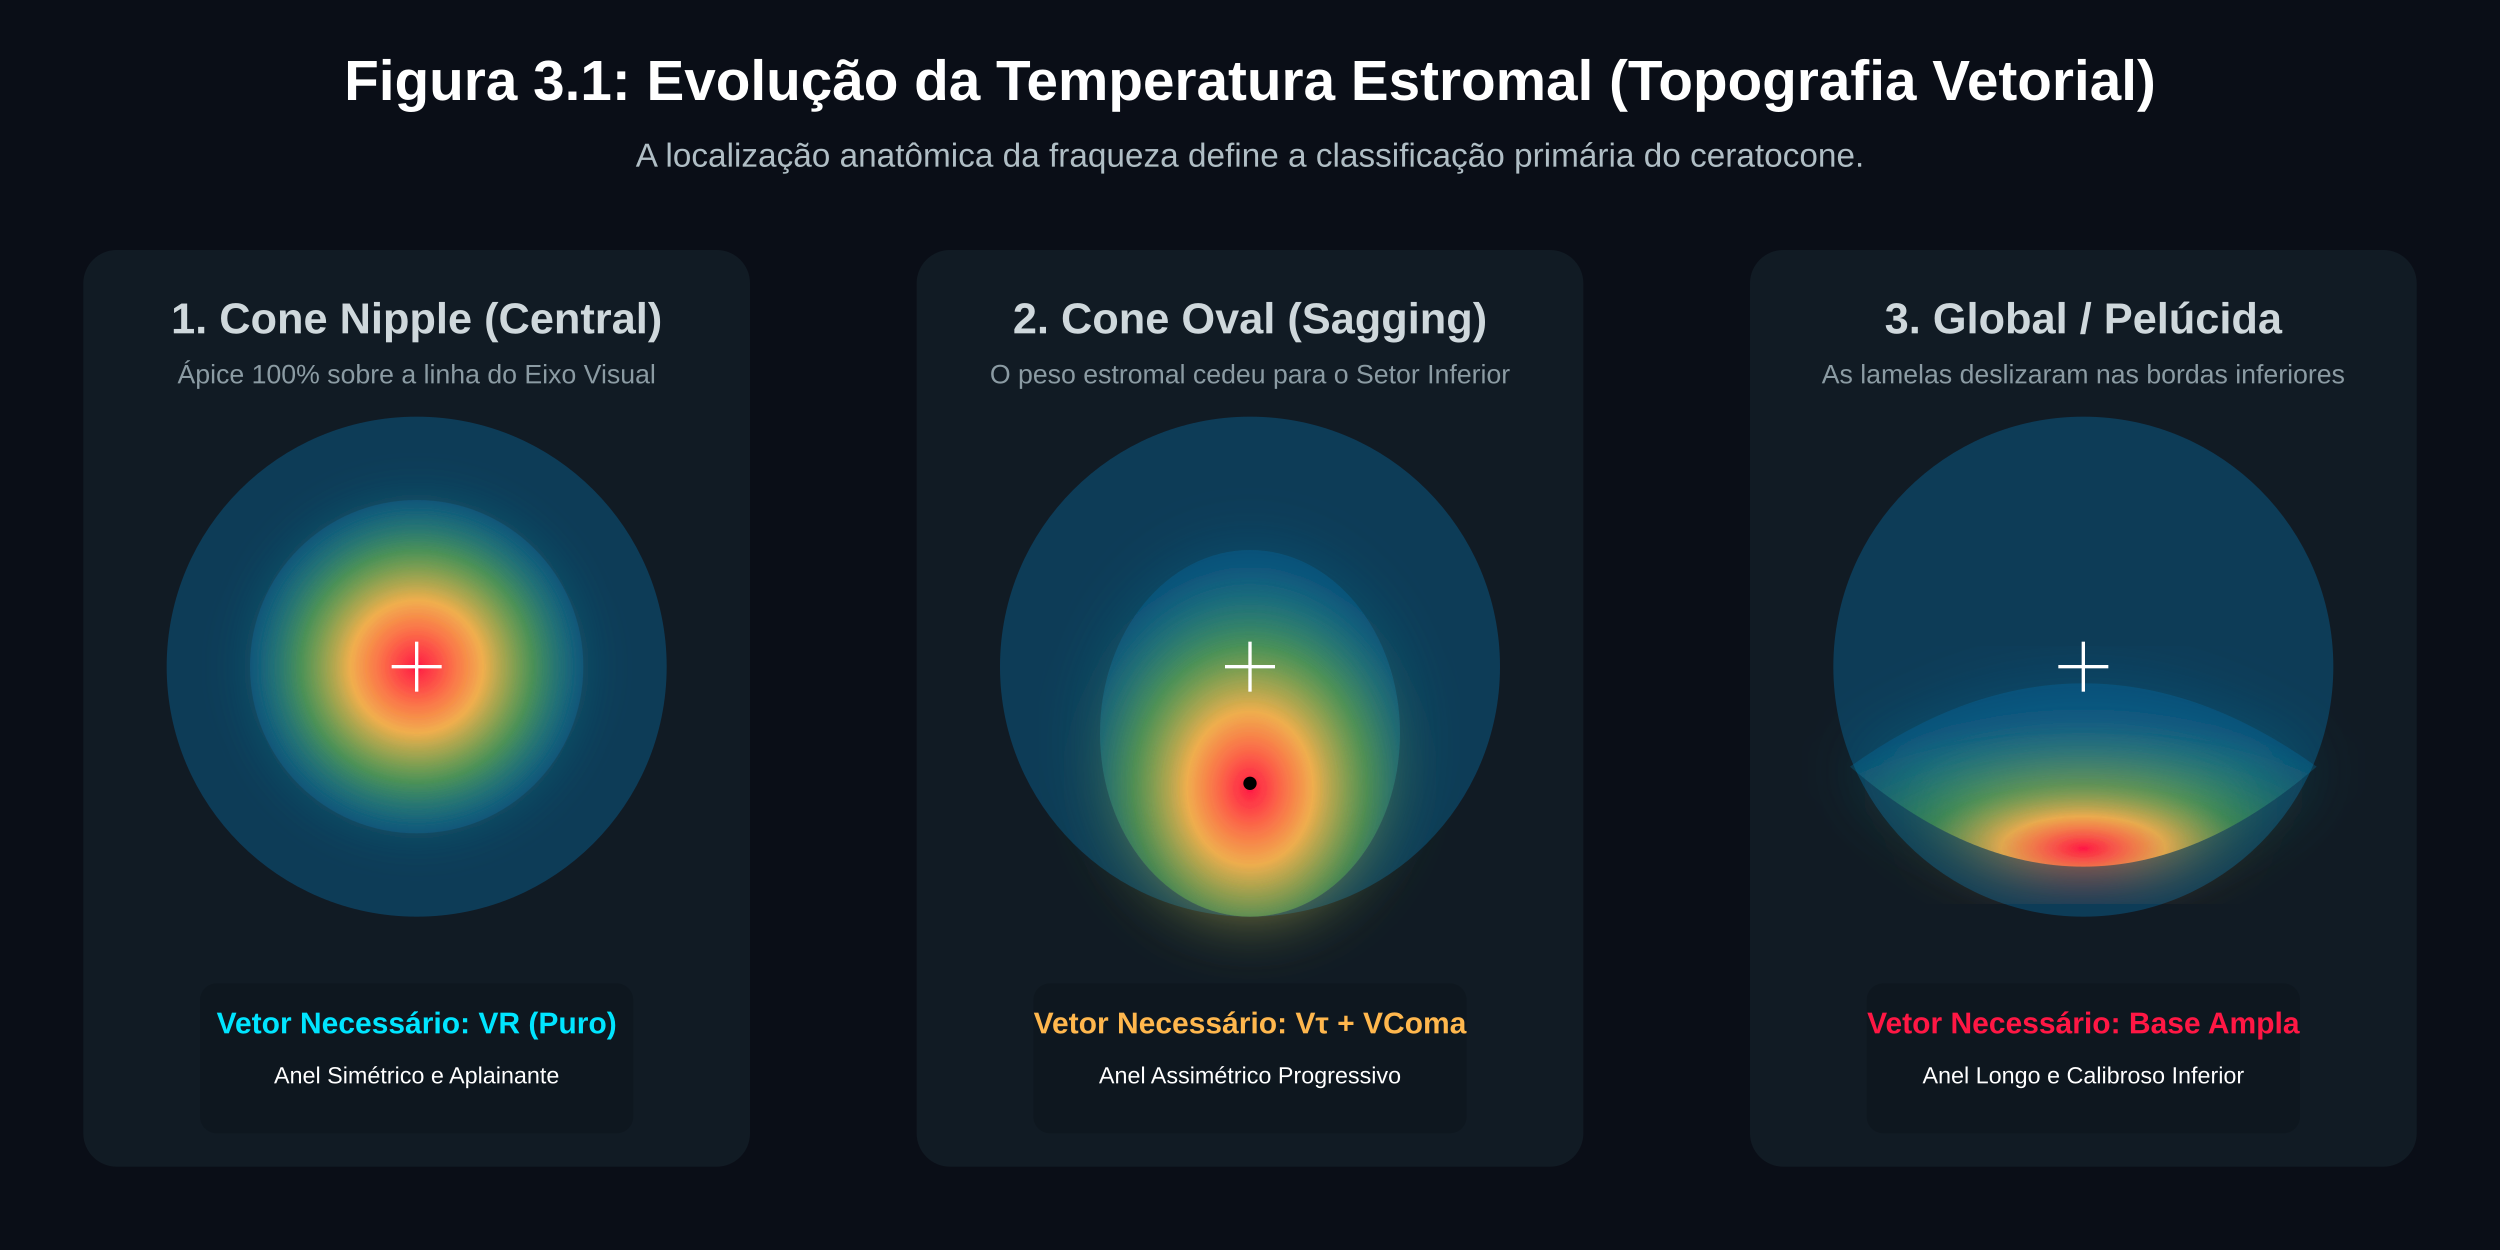
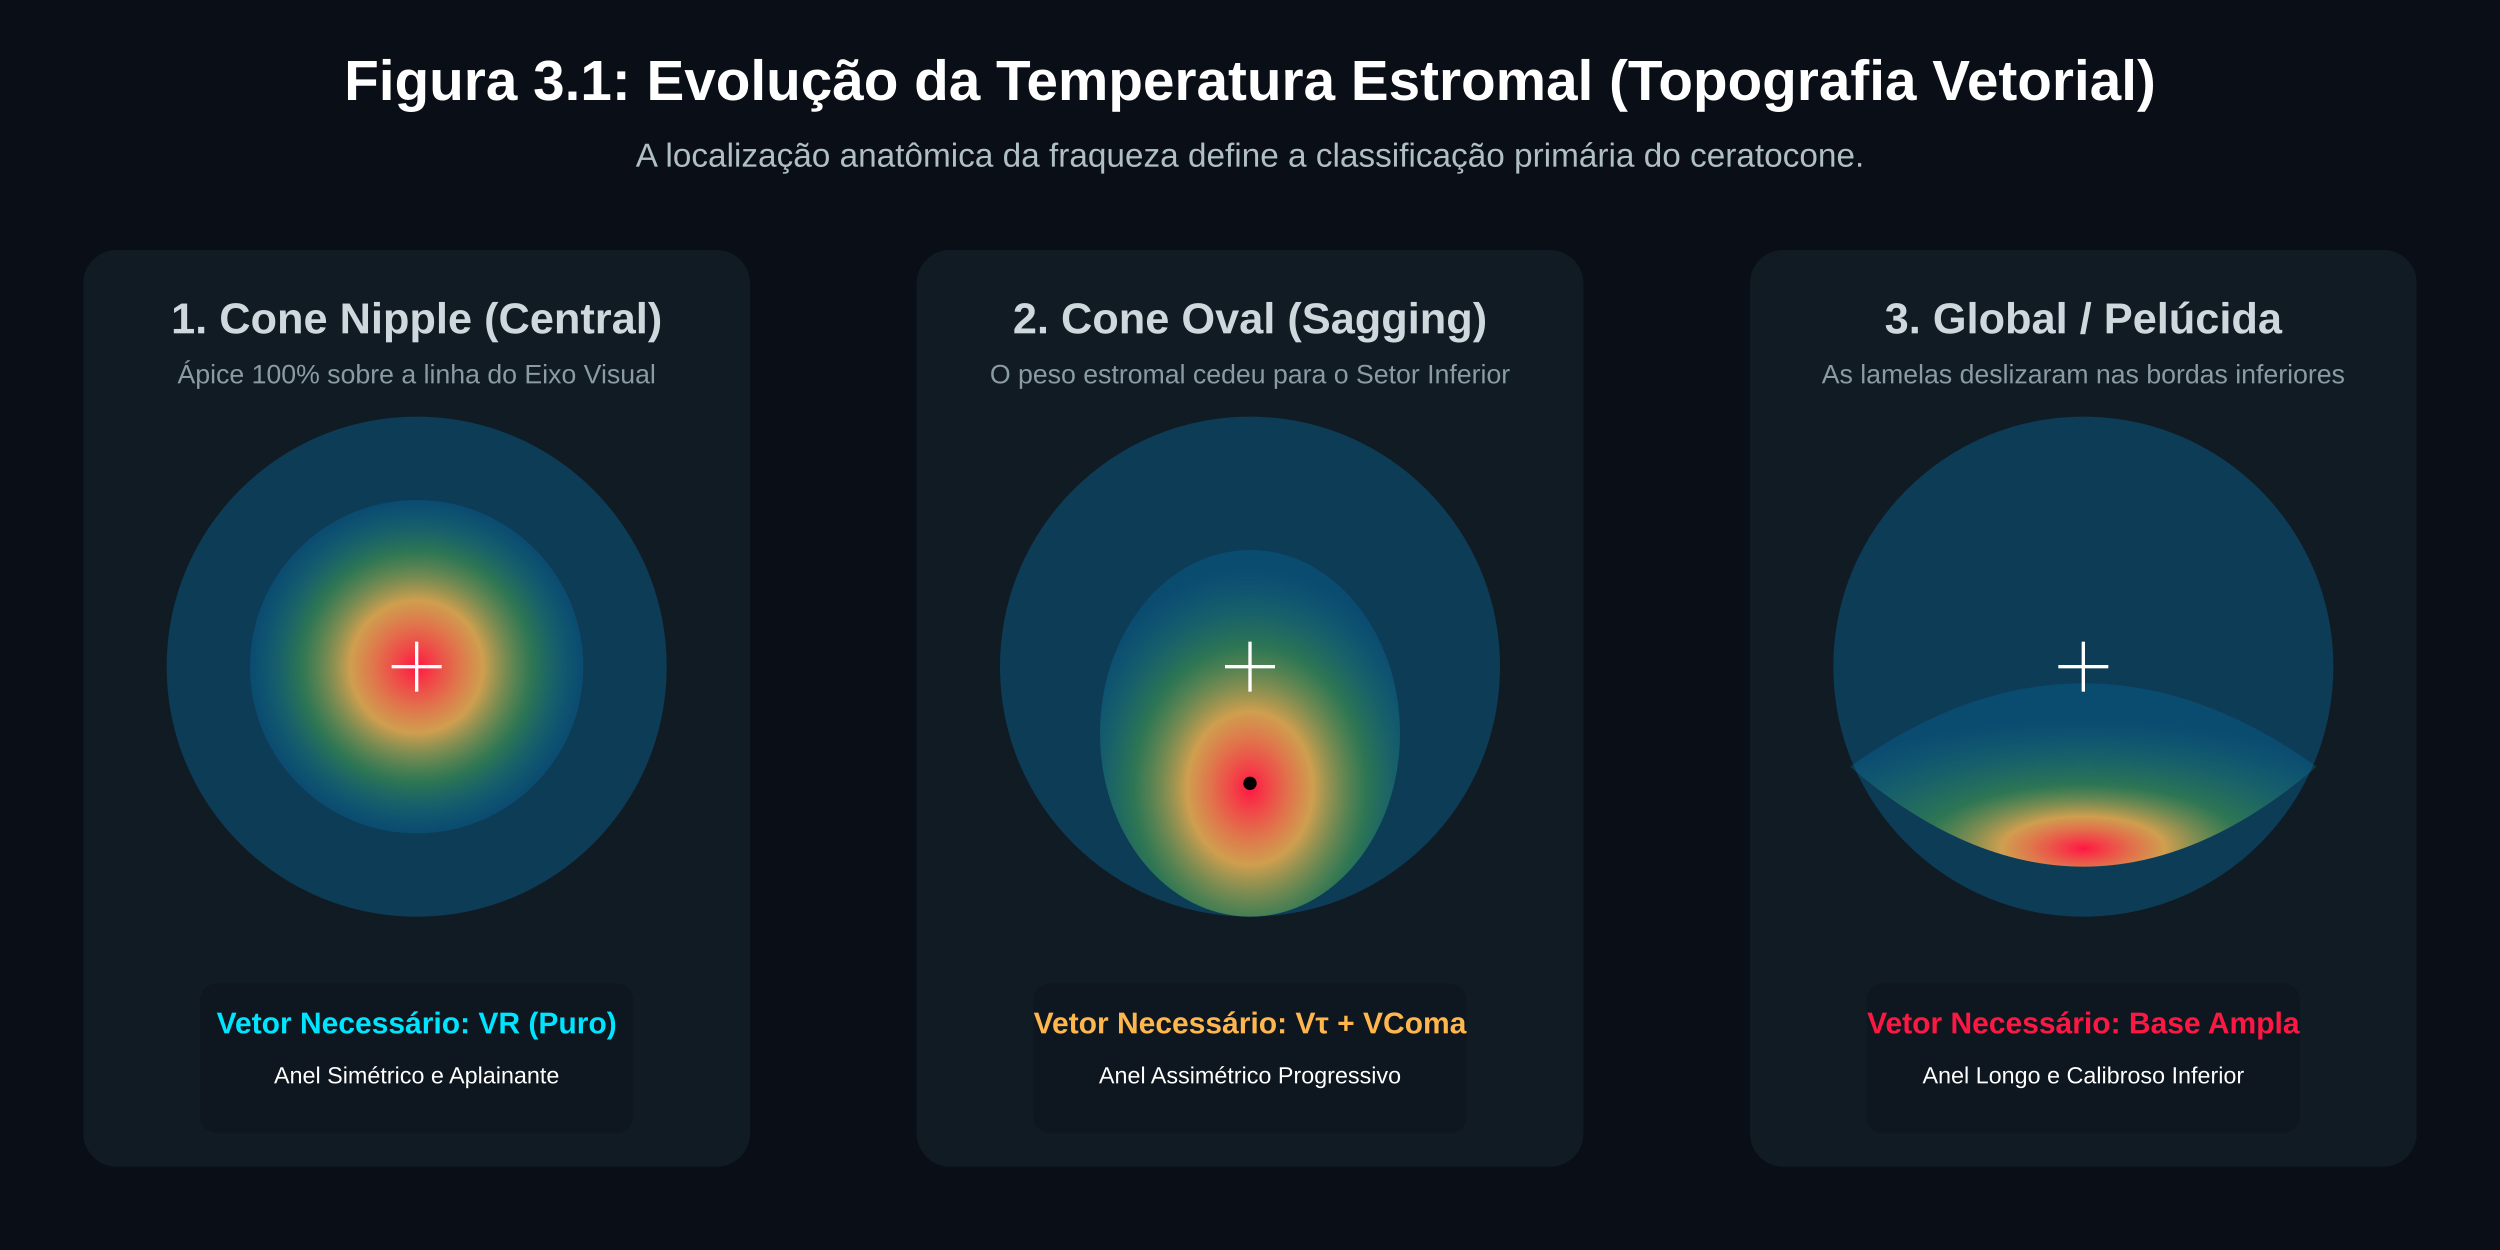
<svg xmlns="http://www.w3.org/2000/svg" viewBox="0 0 1500 750">
  <rect width="1500" height="750" fill="#0A0E17" />
  <defs>
-     <filter id="glowCenter" x="-20%" y="-20%" width="140%" height="140%">
-       <feGaussianBlur stdDeviation="15" result="blur" />
-       <feMerge>
-         <feMergeNode in="blur" />
-         <feMergeNode in="SourceGraphic" />
-       </feMerge>
-     </filter>
-     <filter id="glowOval" x="-20%" y="-20%" width="140%" height="140%">
-       <feGaussianBlur stdDeviation="20" result="blur" />
-       <feMerge>
-         <feMergeNode in="blur" />
-         <feMergeNode in="SourceGraphic" />
-       </feMerge>
-     </filter>
    <radialGradient id="heatNipple" cx="50%" cy="50%" r="50%">
      <stop offset="0%" stop-color="#ff1744" stop-opacity="1" />
      <stop offset="40%" stop-color="#ffb74d" stop-opacity="0.8" />
      <stop offset="70%" stop-color="#4caf50" stop-opacity="0.5" />
      <stop offset="100%" stop-color="#0288d1" stop-opacity="0.2" />
    </radialGradient>
    <radialGradient id="heatOval" cx="50%" cy="65%" r="60%">
      <stop offset="0%" stop-color="#ff1744" stop-opacity="1" />
      <stop offset="35%" stop-color="#ffb74d" stop-opacity="0.8" />
      <stop offset="65%" stop-color="#4caf50" stop-opacity="0.5" />
      <stop offset="100%" stop-color="#0288d1" stop-opacity="0.2" />
    </radialGradient>
    <radialGradient id="heatPMD" cx="50%" cy="90%" r="70%">
      <stop offset="0%" stop-color="#ff1744" stop-opacity="1" />
      <stop offset="25%" stop-color="#ffb74d" stop-opacity="0.8" />
      <stop offset="50%" stop-color="#4caf50" stop-opacity="0.5" />
      <stop offset="100%" stop-color="#0288d1" stop-opacity="0.2" />
    </radialGradient>
  </defs>
  <text x="750" y="60" fill="#ffffff" font-family="Arial" font-size="34" font-weight="bold" text-anchor="middle">Figura 3.1: Evolução da Temperatura Estromal (Topografia Vetorial)</text>
  <text x="750" y="100" fill="#B0BEC5" font-family="Arial" font-size="20" text-anchor="middle">A localização anatômica da fraqueza define a classificação primária do ceratocone.</text>
  <rect x="50" y="150" width="400" height="550" rx="20" fill="#111B24" />
  <text x="250" y="200" fill="#cfd8dc" font-family="Arial" font-size="26" font-weight="bold" text-anchor="middle">1. Cone Nipple (Central)</text>
  <text x="250" y="230" fill="#8b9ba3" font-family="Arial" font-size="16" text-anchor="middle">Ápice 100% sobre a linha do Eixo Visual</text>
  <circle cx="250" cy="400" r="150" fill="#0288d1" opacity="0.3" />
-   <circle cx="250" cy="400" r="100" fill="url(#heatNipple)" filter="url(#glowCenter)" />
+   <circle cx="250" cy="400" r="100" fill="url(#heatNipple)" />
  <path d="M 235 400 L 265 400 M 250 385 L 250 415" stroke="#ffffff" stroke-width="2" />
  <rect x="120" y="590" width="260" height="90" fill="#0e171f" rx="10" />
  <text x="250" y="620" fill="#00e5ff" font-family="Arial" font-size="18" font-weight="bold" text-anchor="middle">Vetor Necessário: VR (Puro)</text>
  <text x="250" y="650" fill="#ffffff" font-family="Arial" font-size="14" text-anchor="middle">Anel Simétrico e Aplainante</text>
  <rect x="550" y="150" width="400" height="550" rx="20" fill="#111B24" />
  <text x="750" y="200" fill="#cfd8dc" font-family="Arial" font-size="26" font-weight="bold" text-anchor="middle">2. Cone Oval (Sagging)</text>
  <text x="750" y="230" fill="#8b9ba3" font-family="Arial" font-size="16" text-anchor="middle">O peso estromal cedeu para o Setor Inferior</text>
  <circle cx="750" cy="400" r="150" fill="#0288d1" opacity="0.3" />
-   <ellipse cx="750" cy="440" rx="90" ry="110" fill="url(#heatOval)" filter="url(#glowOval)" />
+   <ellipse cx="750" cy="440" rx="90" ry="110" fill="url(#heatOval)" />
  <path d="M 735 400 L 765 400 M 750 385 L 750 415" stroke="#ffffff" stroke-width="2" />
  <circle cx="750" cy="470" r="4" fill="#000000" />
  <rect x="620" y="590" width="260" height="90" fill="#0e171f" rx="10" />
  <text x="750" y="620" fill="#ffb74d" font-family="Arial" font-size="18" font-weight="bold" text-anchor="middle">Vetor Necessário: Vτ + VComa</text>
  <text x="750" y="650" fill="#ffffff" font-family="Arial" font-size="14" text-anchor="middle">Anel Assimétrico Progressivo</text>
  <rect x="1050" y="150" width="400" height="550" rx="20" fill="#111B24" />
  <text x="1250" y="200" fill="#cfd8dc" font-family="Arial" font-size="26" font-weight="bold" text-anchor="middle">3. Global / Pelúcida</text>
  <text x="1250" y="230" fill="#8b9ba3" font-family="Arial" font-size="16" text-anchor="middle">As lamelas deslizaram nas bordas inferiores</text>
  <circle cx="1250" cy="400" r="150" fill="#0288d1" opacity="0.3" />
-   <path d="M 1110 460 Q 1250 360 1390 460 Q 1250 580 1110 460 Z" fill="url(#heatPMD)" filter="url(#glowOval)" />
+   <path d="M 1110 460 Q 1250 360 1390 460 Q 1250 580 1110 460 Z" fill="url(#heatPMD)" />
  <path d="M 1235 400 L 1265 400 M 1250 385 L 1250 415" stroke="#ffffff" stroke-width="2" />
  <rect x="1120" y="590" width="260" height="90" fill="#0e171f" rx="10" />
  <text x="1250" y="620" fill="#ff1744" font-family="Arial" font-size="18" font-weight="bold" text-anchor="middle">Vetor Necessário: Base Ampla</text>
  <text x="1250" y="650" fill="#ffffff" font-family="Arial" font-size="14" text-anchor="middle">Anel Longo e Calibroso Inferior</text>
</svg>
